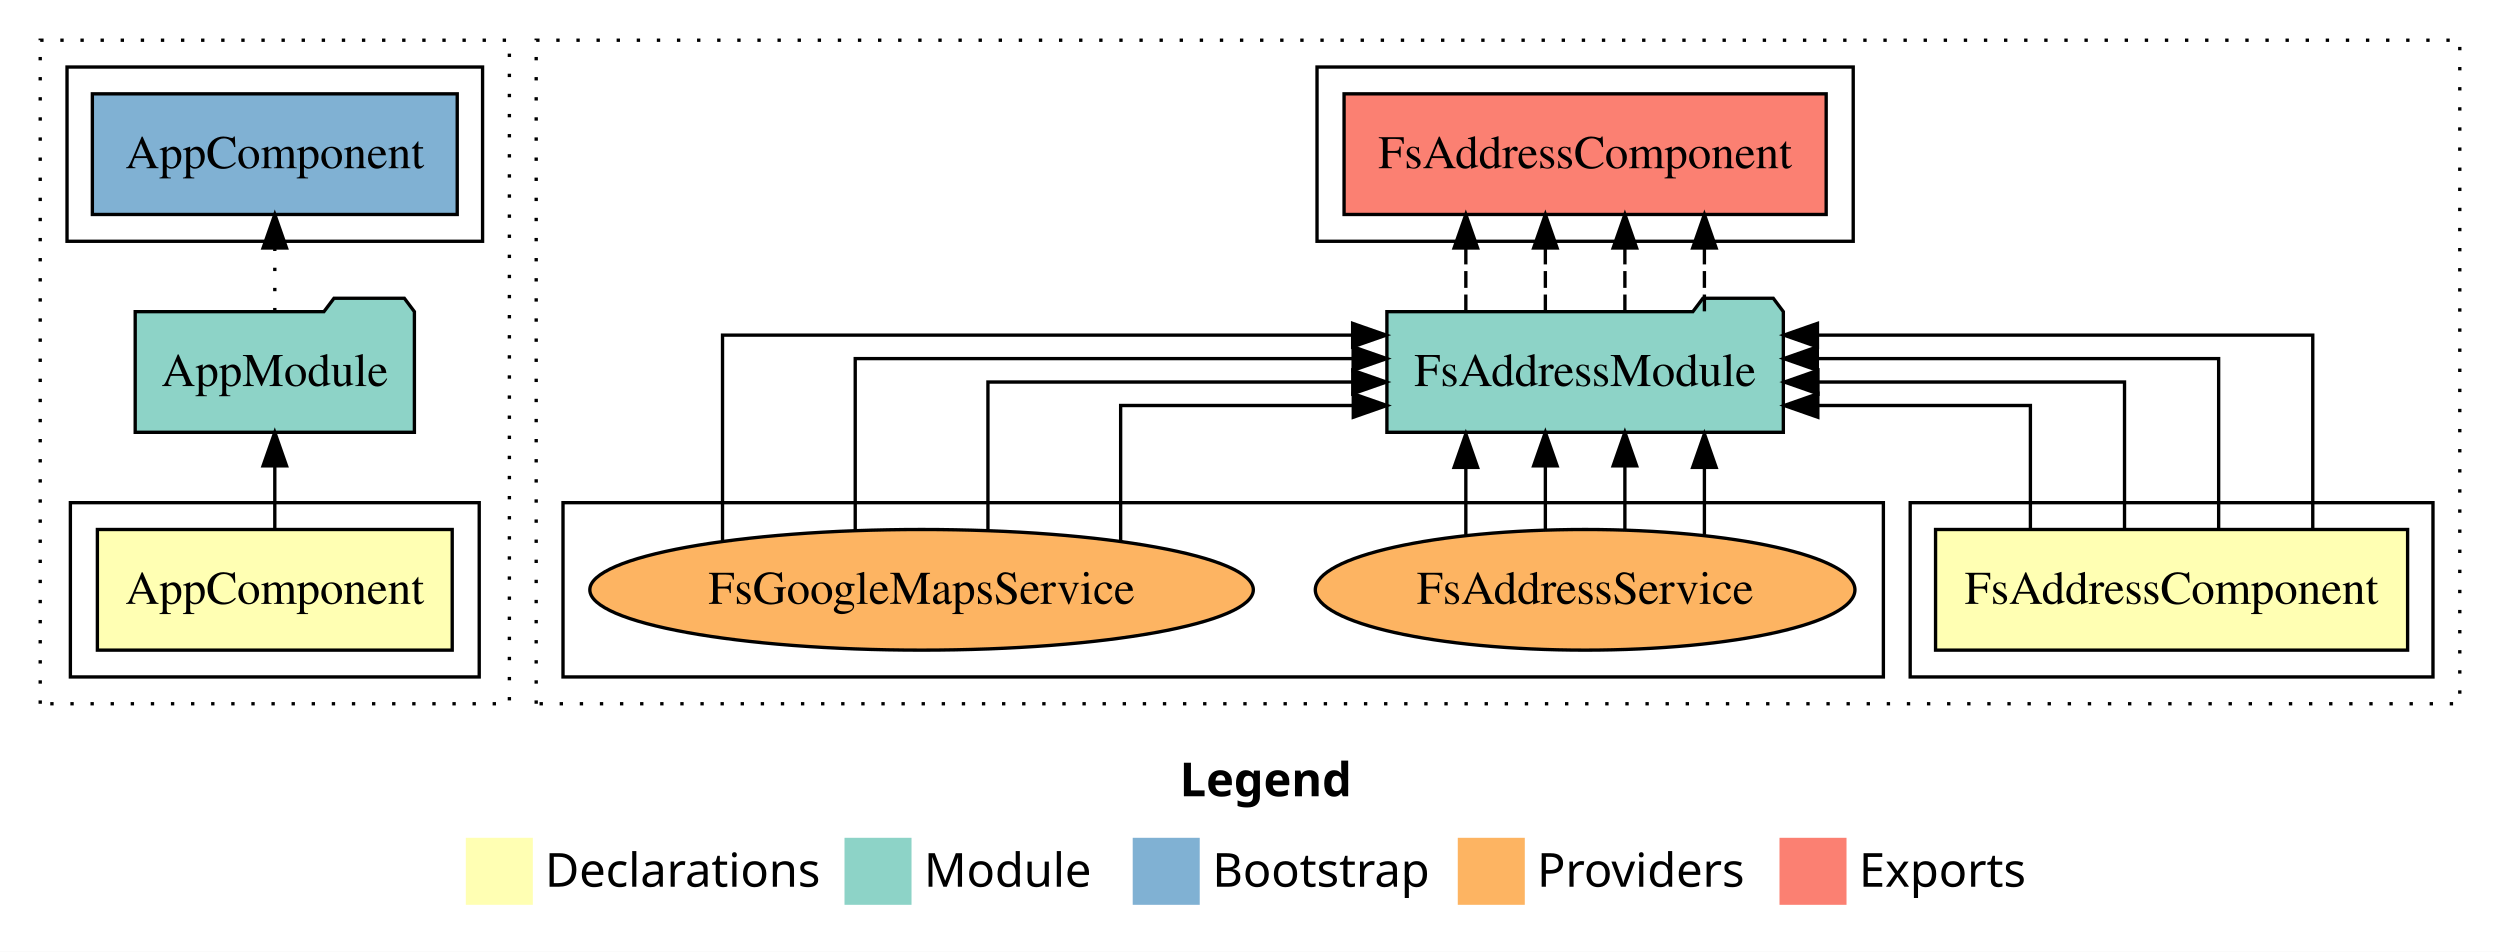
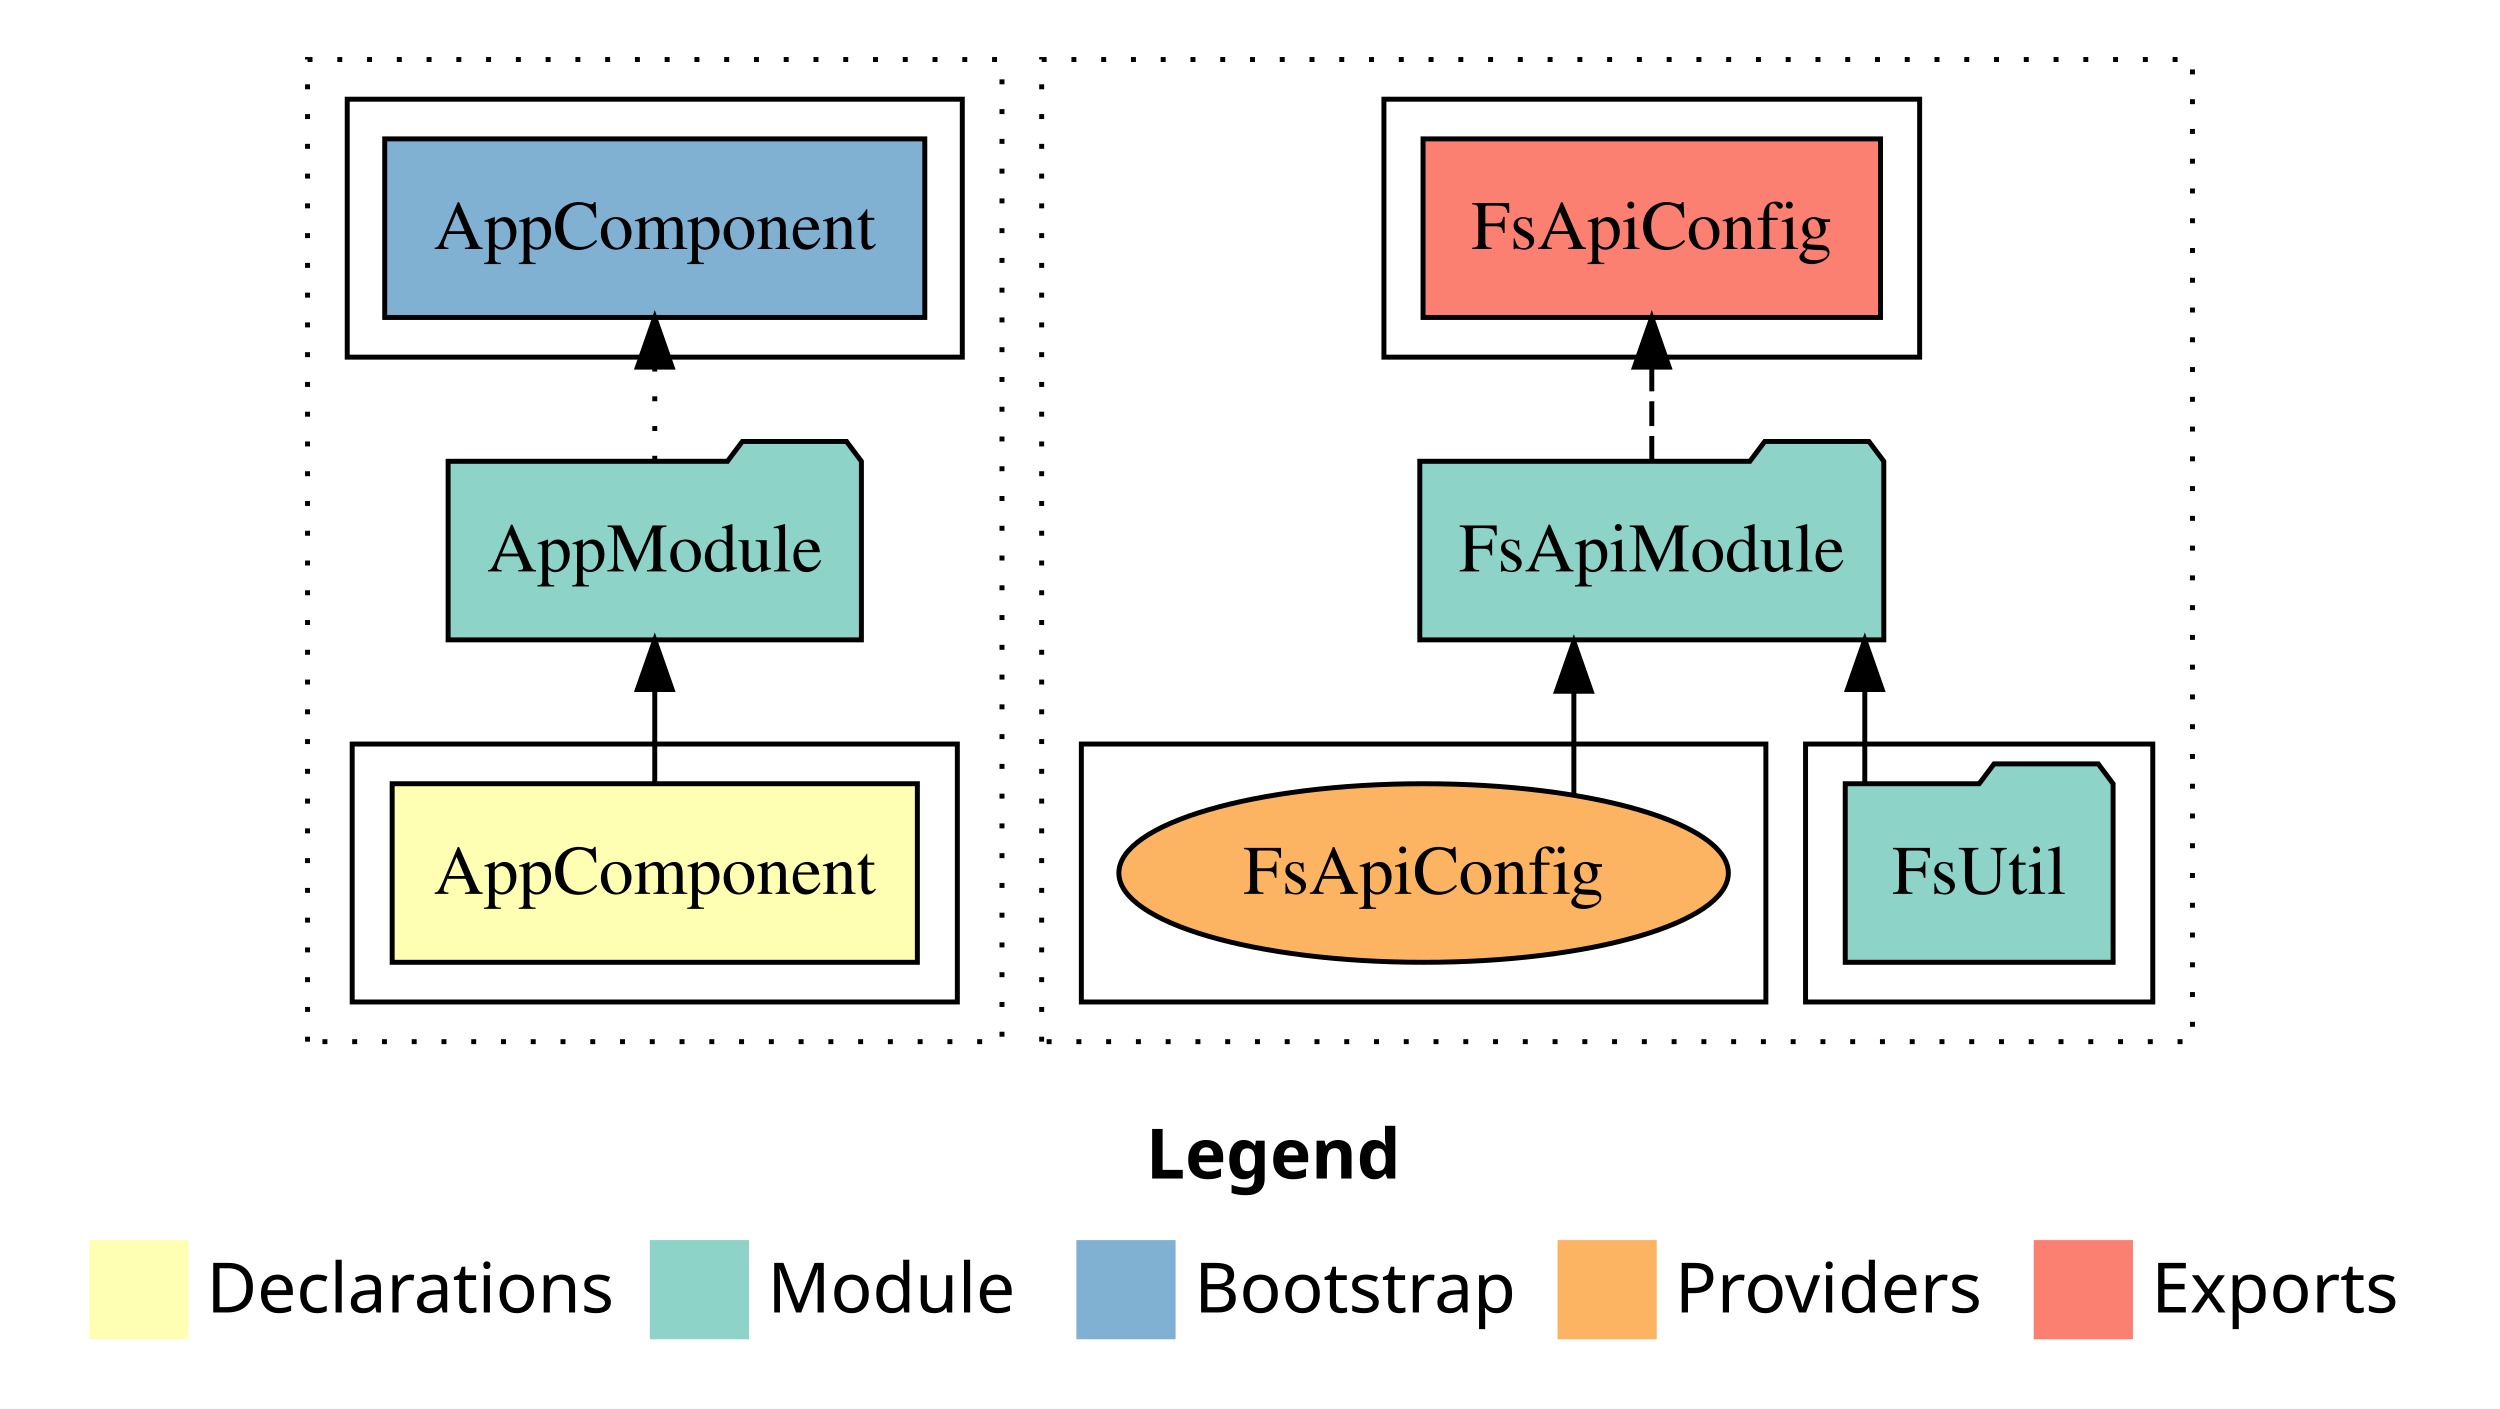
- <svg xmlns="http://www.w3.org/2000/svg" width="746pt" height="284pt" viewBox="0.00 0.00 746.00 284.00">
+ <svg xmlns="http://www.w3.org/2000/svg" width="504pt" height="284pt" viewBox="0.00 0.00 504.00 284.00">
  <g id="graph0" class="graph" transform="scale(1 1) rotate(0) translate(4 280)">
-     <polygon fill="#ffffff" stroke="transparent" points="-4,4 -4,-280 742,-280 742,4 -4,4" />
-     <text text-anchor="start" x="348.009" y="-42.4" font-family="sans-serif" font-weight="bold" font-size="14.00" fill="#000000">Legend</text>
-     <polygon fill="#ffffb3" stroke="transparent" points="135,-10 135,-30 155,-30 155,-10 135,-10" />
-     <text text-anchor="start" x="158.629" y="-15.4" font-family="sans-serif" font-size="14.00" fill="#000000">  Declarations</text>
-     <polygon fill="#8dd3c7" stroke="transparent" points="248,-10 248,-30 268,-30 268,-10 248,-10" />
-     <text text-anchor="start" x="271.725" y="-15.4" font-family="sans-serif" font-size="14.00" fill="#000000">  Module</text>
-     <polygon fill="#80b1d3" stroke="transparent" points="334,-10 334,-30 354,-30 354,-10 334,-10" />
-     <text text-anchor="start" x="357.781" y="-15.4" font-family="sans-serif" font-size="14.00" fill="#000000">  Bootstrap</text>
-     <polygon fill="#fdb462" stroke="transparent" points="431,-10 431,-30 451,-30 451,-10 431,-10" />
-     <text text-anchor="start" x="454.673" y="-15.4" font-family="sans-serif" font-size="14.00" fill="#000000">  Providers</text>
-     <polygon fill="#fb8072" stroke="transparent" points="527,-10 527,-30 547,-30 547,-10 527,-10" />
-     <text text-anchor="start" x="550.726" y="-15.4" font-family="sans-serif" font-size="14.00" fill="#000000">  Exports</text>
+     <polygon fill="#ffffff" stroke="transparent" points="-4,4 -4,-280 500,-280 500,4 -4,4" />
+     <text text-anchor="start" x="227.009" y="-42.4" font-family="sans-serif" font-weight="bold" font-size="14.00" fill="#000000">Legend</text>
+     <polygon fill="#ffffb3" stroke="transparent" points="14,-10 14,-30 34,-30 34,-10 14,-10" />
+     <text text-anchor="start" x="37.629" y="-15.4" font-family="sans-serif" font-size="14.00" fill="#000000">  Declarations</text>
+     <polygon fill="#8dd3c7" stroke="transparent" points="127,-10 127,-30 147,-30 147,-10 127,-10" />
+     <text text-anchor="start" x="150.725" y="-15.4" font-family="sans-serif" font-size="14.00" fill="#000000">  Module</text>
+     <polygon fill="#80b1d3" stroke="transparent" points="213,-10 213,-30 233,-30 233,-10 213,-10" />
+     <text text-anchor="start" x="236.781" y="-15.4" font-family="sans-serif" font-size="14.00" fill="#000000">  Bootstrap</text>
+     <polygon fill="#fdb462" stroke="transparent" points="310,-10 310,-30 330,-30 330,-10 310,-10" />
+     <text text-anchor="start" x="333.673" y="-15.4" font-family="sans-serif" font-size="14.00" fill="#000000">  Providers</text>
+     <polygon fill="#fb8072" stroke="transparent" points="406,-10 406,-30 426,-30 426,-10 406,-10" />
+     <text text-anchor="start" x="429.726" y="-15.4" font-family="sans-serif" font-size="14.00" fill="#000000">  Exports</text>
    <g id="clust1" class="cluster">
-       <polygon fill="none" stroke="#000000" stroke-dasharray="1,5" points="8,-70 8,-268 148,-268 148,-70 8,-70" />
+       <polygon fill="none" stroke="#000000" stroke-dasharray="1,5" points="58,-70 58,-268 198,-268 198,-70 58,-70" />
    </g>
    <g id="clust2" class="cluster">
-       <polygon fill="none" stroke="#000000" points="17,-78 17,-130 139,-130 139,-78 17,-78" />
+       <polygon fill="none" stroke="#000000" points="67,-78 67,-130 189,-130 189,-78 67,-78" />
    </g>
    <g id="clust6" class="cluster">
-       <polygon fill="none" stroke="#000000" points="16,-208 16,-260 140,-260 140,-208 16,-208" />
+       <polygon fill="none" stroke="#000000" points="66,-208 66,-260 190,-260 190,-208 66,-208" />
    </g>
    <g id="clust8" class="cluster">
-       <polygon fill="none" stroke="#000000" stroke-dasharray="1,5" points="156,-70 156,-268 730,-268 730,-70 156,-70" />
+       <polygon fill="none" stroke="#000000" stroke-dasharray="1,5" points="206,-70 206,-268 438,-268 438,-70 206,-70" />
    </g>
-     <g id="clust9" class="cluster">
-       <polygon fill="none" stroke="#000000" points="566,-78 566,-130 722,-130 722,-78 566,-78" />
+     <g id="clust10" class="cluster">
+       <polygon fill="none" stroke="#000000" points="360,-78 360,-130 430,-130 430,-78 360,-78" />
    </g>
-     <g id="clust12" class="cluster">
-       <polygon fill="none" stroke="#000000" points="389,-208 389,-260 549,-260 549,-208 389,-208" />
+     <g id="clust11" class="cluster">
+       <polygon fill="none" stroke="#000000" points="275,-208 275,-260 383,-260 383,-208 275,-208" />
    </g>
-     <g id="clust14" class="cluster">
-       <polygon fill="none" stroke="#000000" points="164,-78 164,-130 558,-130 558,-78 164,-78" />
+     <g id="clust13" class="cluster">
+       <polygon fill="none" stroke="#000000" points="214,-78 214,-130 352,-130 352,-78 214,-78" />
    </g>
    <g id="node1" class="node">
-       <polygon fill="#ffffb3" stroke="#000000" points="130.94,-122 25.06,-122 25.06,-86 130.94,-86 130.94,-122" />
-       <text text-anchor="middle" x="78" y="-99.8" font-family="Times,serif" font-size="14.00" fill="#000000">AppComponent</text>
+       <polygon fill="#ffffb3" stroke="#000000" points="180.94,-122 75.06,-122 75.06,-86 180.94,-86 180.94,-122" />
+       <text text-anchor="middle" x="128" y="-99.8" font-family="Times,serif" font-size="14.00" fill="#000000">AppComponent</text>
    </g>
    <g id="node2" class="node">
-       <polygon fill="#8dd3c7" stroke="#000000" points="119.657,-187 116.657,-191 95.657,-191 92.657,-187 36.343,-187 36.343,-151 119.657,-151 119.657,-187" />
-       <text text-anchor="middle" x="78" y="-164.8" font-family="Times,serif" font-size="14.00" fill="#000000">AppModule</text>
+       <polygon fill="#8dd3c7" stroke="#000000" points="169.657,-187 166.657,-191 145.657,-191 142.657,-187 86.343,-187 86.343,-151 169.657,-151 169.657,-187" />
+       <text text-anchor="middle" x="128" y="-164.8" font-family="Times,serif" font-size="14.00" fill="#000000">AppModule</text>
    </g>
    <g id="edge1" class="edge">
-       <path fill="none" stroke="#000000" d="M78,-122.106C78,-122.106 78,-140.991 78,-140.991" />
-       <polygon fill="#000000" stroke="#000000" points="74.5,-140.991 78,-150.991 81.5,-140.991 74.5,-140.991" />
+       <path fill="none" stroke="#000000" d="M128,-122.106C128,-122.106 128,-140.991 128,-140.991" />
+       <polygon fill="#000000" stroke="#000000" points="124.5,-140.991 128,-150.991 131.5,-140.991 124.5,-140.991" />
    </g>
    <g id="node3" class="node">
-       <polygon fill="#80b1d3" stroke="#000000" points="132.439,-252 23.561,-252 23.561,-216 132.439,-216 132.439,-252" />
-       <text text-anchor="middle" x="78" y="-229.8" font-family="Times,serif" font-size="14.00" fill="#000000">AppComponent </text>
+       <polygon fill="#80b1d3" stroke="#000000" points="182.439,-252 73.561,-252 73.561,-216 182.439,-216 182.439,-252" />
+       <text text-anchor="middle" x="128" y="-229.8" font-family="Times,serif" font-size="14.00" fill="#000000">AppComponent </text>
    </g>
    <g id="edge2" class="edge">
-       <path fill="none" stroke="#000000" stroke-dasharray="1,5" d="M78,-187.106C78,-187.106 78,-205.991 78,-205.991" />
-       <polygon fill="#000000" stroke="#000000" points="74.5,-205.991 78,-215.991 81.5,-205.991 74.5,-205.991" />
+       <path fill="none" stroke="#000000" stroke-dasharray="1,5" d="M128,-187.106C128,-187.106 128,-205.991 128,-205.991" />
+       <polygon fill="#000000" stroke="#000000" points="124.5,-205.991 128,-215.991 131.5,-205.991 124.5,-205.991" />
    </g>
    <g id="node4" class="node">
-       <polygon fill="#ffffb3" stroke="#000000" points="714.431,-122 573.569,-122 573.569,-86 714.431,-86 714.431,-122" />
-       <text text-anchor="middle" x="644" y="-99.8" font-family="Times,serif" font-size="14.00" fill="#000000">FsAddressComponent</text>
+       <polygon fill="#8dd3c7" stroke="#000000" points="422,-122 419,-126 398,-126 395,-122 368,-122 368,-86 422,-86 422,-122" />
+       <text text-anchor="middle" x="395" y="-99.8" font-family="Times,serif" font-size="14.00" fill="#000000">FsUtil</text>
    </g>
    <g id="node5" class="node">
-       <polygon fill="#8dd3c7" stroke="#000000" points="528.149,-187 525.149,-191 504.149,-191 501.149,-187 409.851,-187 409.851,-151 528.149,-151 528.149,-187" />
-       <text text-anchor="middle" x="469" y="-164.8" font-family="Times,serif" font-size="14.00" fill="#000000">FsAddressModule</text>
+       <polygon fill="#8dd3c7" stroke="#000000" points="375.774,-187 372.774,-191 351.774,-191 348.774,-187 282.226,-187 282.226,-151 375.774,-151 375.774,-187" />
+       <text text-anchor="middle" x="329" y="-164.8" font-family="Times,serif" font-size="14.00" fill="#000000">FsApiModule</text>
    </g>
    <g id="edge3" class="edge">
-       <path fill="none" stroke="#000000" d="M658.043,-122.129C658.043,-142.572 658.043,-173 658.043,-173 658.043,-173 538.296,-173 538.296,-173" />
-       <polygon fill="#000000" stroke="#000000" points="538.296,-169.5 528.296,-173 538.296,-176.5 538.296,-169.5" />
-     </g>
-     <g id="edge7" class="edge">
-       <path fill="none" stroke="#000000" d="M629.957,-122.267C629.957,-140.555 629.957,-166 629.957,-166 629.957,-166 538.477,-166 538.477,-166" />
-       <polygon fill="#000000" stroke="#000000" points="538.477,-162.5 528.477,-166 538.477,-169.5 538.477,-162.5" />
-     </g>
-     <g id="edge11" class="edge">
-       <path fill="none" stroke="#000000" d="M686.129,-122.011C686.129,-144.485 686.129,-180 686.129,-180 686.129,-180 538.332,-180 538.332,-180" />
-       <polygon fill="#000000" stroke="#000000" points="538.332,-176.5 528.332,-180 538.332,-183.5 538.332,-176.5" />
-     </g>
-     <g id="edge15" class="edge">
-       <path fill="none" stroke="#000000" d="M601.871,-122.009C601.871,-138.049 601.871,-159 601.871,-159 601.871,-159 538.44,-159 538.44,-159" />
-       <polygon fill="#000000" stroke="#000000" points="538.44,-155.5 528.44,-159 538.44,-162.5 538.44,-155.5" />
+       <path fill="none" stroke="#000000" d="M371.943,-122.106C371.943,-122.106 371.943,-140.991 371.943,-140.991" />
+       <polygon fill="#000000" stroke="#000000" points="368.444,-140.991 371.943,-150.991 375.444,-140.991 368.444,-140.991" />
    </g>
    <g id="node6" class="node">
-       <polygon fill="#fb8072" stroke="#000000" points="540.931,-252 397.069,-252 397.069,-216 540.931,-216 540.931,-252" />
-       <text text-anchor="middle" x="469" y="-229.8" font-family="Times,serif" font-size="14.00" fill="#000000">FsAddressComponent </text>
+       <polygon fill="#fb8072" stroke="#000000" points="375.113,-252 282.887,-252 282.887,-216 375.113,-216 375.113,-252" />
+       <text text-anchor="middle" x="329" y="-229.8" font-family="Times,serif" font-size="14.00" fill="#000000">FsApiConfig </text>
    </g>
    <g id="edge4" class="edge">
-       <path fill="none" stroke="#000000" stroke-dasharray="5,2" d="M480.865,-187.106C480.865,-187.106 480.865,-205.991 480.865,-205.991" />
-       <polygon fill="#000000" stroke="#000000" points="477.365,-205.991 480.865,-215.991 484.365,-205.991 477.365,-205.991" />
-     </g>
-     <g id="edge8" class="edge">
-       <path fill="none" stroke="#000000" stroke-dasharray="5,2" d="M457.135,-187.106C457.135,-187.106 457.135,-205.991 457.135,-205.991" />
-       <polygon fill="#000000" stroke="#000000" points="453.635,-205.991 457.135,-215.991 460.635,-205.991 453.635,-205.991" />
-     </g>
-     <g id="edge12" class="edge">
-       <path fill="none" stroke="#000000" stroke-dasharray="5,2" d="M433.406,-187.106C433.406,-187.106 433.406,-205.991 433.406,-205.991" />
-       <polygon fill="#000000" stroke="#000000" points="429.906,-205.991 433.406,-215.991 436.906,-205.991 429.906,-205.991" />
-     </g>
-     <g id="edge16" class="edge">
-       <path fill="none" stroke="#000000" stroke-dasharray="5,2" d="M504.594,-187.106C504.594,-187.106 504.594,-205.991 504.594,-205.991" />
-       <polygon fill="#000000" stroke="#000000" points="501.094,-205.991 504.594,-215.991 508.094,-205.991 501.094,-205.991" />
+       <path fill="none" stroke="#000000" stroke-dasharray="5,2" d="M329,-187.106C329,-187.106 329,-205.991 329,-205.991" />
+       <polygon fill="#000000" stroke="#000000" points="325.5,-205.991 329,-215.991 332.5,-205.991 325.5,-205.991" />
    </g>
    <g id="node7" class="node">
-       <ellipse fill="#fdb462" stroke="#000000" cx="469" cy="-104" rx="80.514" ry="18" />
-       <text text-anchor="middle" x="469" y="-99.8" font-family="Times,serif" font-size="14.00" fill="#000000">FsAddressService</text>
+       <ellipse fill="#fdb462" stroke="#000000" cx="283" cy="-104" rx="61.436" ry="18" />
+       <text text-anchor="middle" x="283" y="-99.8" font-family="Times,serif" font-size="14.00" fill="#000000">FsApiConfig</text>
    </g>
    <g id="edge5" class="edge">
-       <path fill="none" stroke="#000000" d="M504.594,-120.402C504.594,-120.402 504.594,-140.537 504.594,-140.537" />
-       <polygon fill="#000000" stroke="#000000" points="501.094,-140.537 504.594,-150.537 508.094,-140.537 501.094,-140.537" />
-     </g>
-     <g id="edge9" class="edge">
-       <path fill="none" stroke="#000000" d="M457.135,-122.106C457.135,-122.106 457.135,-140.991 457.135,-140.991" />
-       <polygon fill="#000000" stroke="#000000" points="453.635,-140.991 457.135,-150.991 460.635,-140.991 453.635,-140.991" />
-     </g>
-     <g id="edge13" class="edge">
-       <path fill="none" stroke="#000000" d="M480.865,-122.106C480.865,-122.106 480.865,-140.991 480.865,-140.991" />
-       <polygon fill="#000000" stroke="#000000" points="477.365,-140.991 480.865,-150.991 484.365,-140.991 477.365,-140.991" />
-     </g>
-     <g id="edge17" class="edge">
-       <path fill="none" stroke="#000000" d="M433.406,-120.402C433.406,-120.402 433.406,-140.537 433.406,-140.537" />
-       <polygon fill="#000000" stroke="#000000" points="429.906,-140.537 433.406,-150.537 436.906,-140.537 429.906,-140.537" />
-     </g>
-     <g id="node8" class="node">
-       <ellipse fill="#fdb462" stroke="#000000" cx="271" cy="-104" rx="98.996" ry="18" />
-       <text text-anchor="middle" x="271" y="-99.8" font-family="Times,serif" font-size="14.00" fill="#000000">FsGoogleMapsService</text>
-     </g>
-     <g id="edge6" class="edge">
-       <path fill="none" stroke="#000000" d="M330.399,-118.451C330.399,-134.746 330.399,-159 330.399,-159 330.399,-159 399.818,-159 399.818,-159" />
-       <polygon fill="#000000" stroke="#000000" points="399.819,-162.5 409.818,-159 399.818,-155.5 399.819,-162.5" />
-     </g>
-     <g id="edge10" class="edge">
-       <path fill="none" stroke="#000000" d="M290.8,-121.933C290.8,-140.244 290.8,-166 290.8,-166 290.8,-166 399.662,-166 399.662,-166" />
-       <polygon fill="#000000" stroke="#000000" points="399.662,-169.5 409.662,-166 399.662,-162.5 399.662,-169.5" />
-     </g>
-     <g id="edge14" class="edge">
-       <path fill="none" stroke="#000000" d="M251.2,-121.769C251.2,-142.213 251.2,-173 251.2,-173 251.2,-173 399.773,-173 399.773,-173" />
-       <polygon fill="#000000" stroke="#000000" points="399.773,-176.5 409.773,-173 399.773,-169.5 399.773,-176.5" />
-     </g>
-     <g id="edge18" class="edge">
-       <path fill="none" stroke="#000000" d="M211.601,-118.654C211.601,-140.738 211.601,-180 211.601,-180 211.601,-180 399.624,-180 399.624,-180" />
-       <polygon fill="#000000" stroke="#000000" points="399.624,-183.5 409.624,-180 399.624,-176.5 399.624,-183.5" />
+       <path fill="none" stroke="#000000" d="M313.29,-119.735C313.29,-119.735 313.29,-140.645 313.29,-140.645" />
+       <polygon fill="#000000" stroke="#000000" points="309.791,-140.645 313.29,-150.645 316.791,-140.645 309.791,-140.645" />
    </g>
  </g>
</svg>
